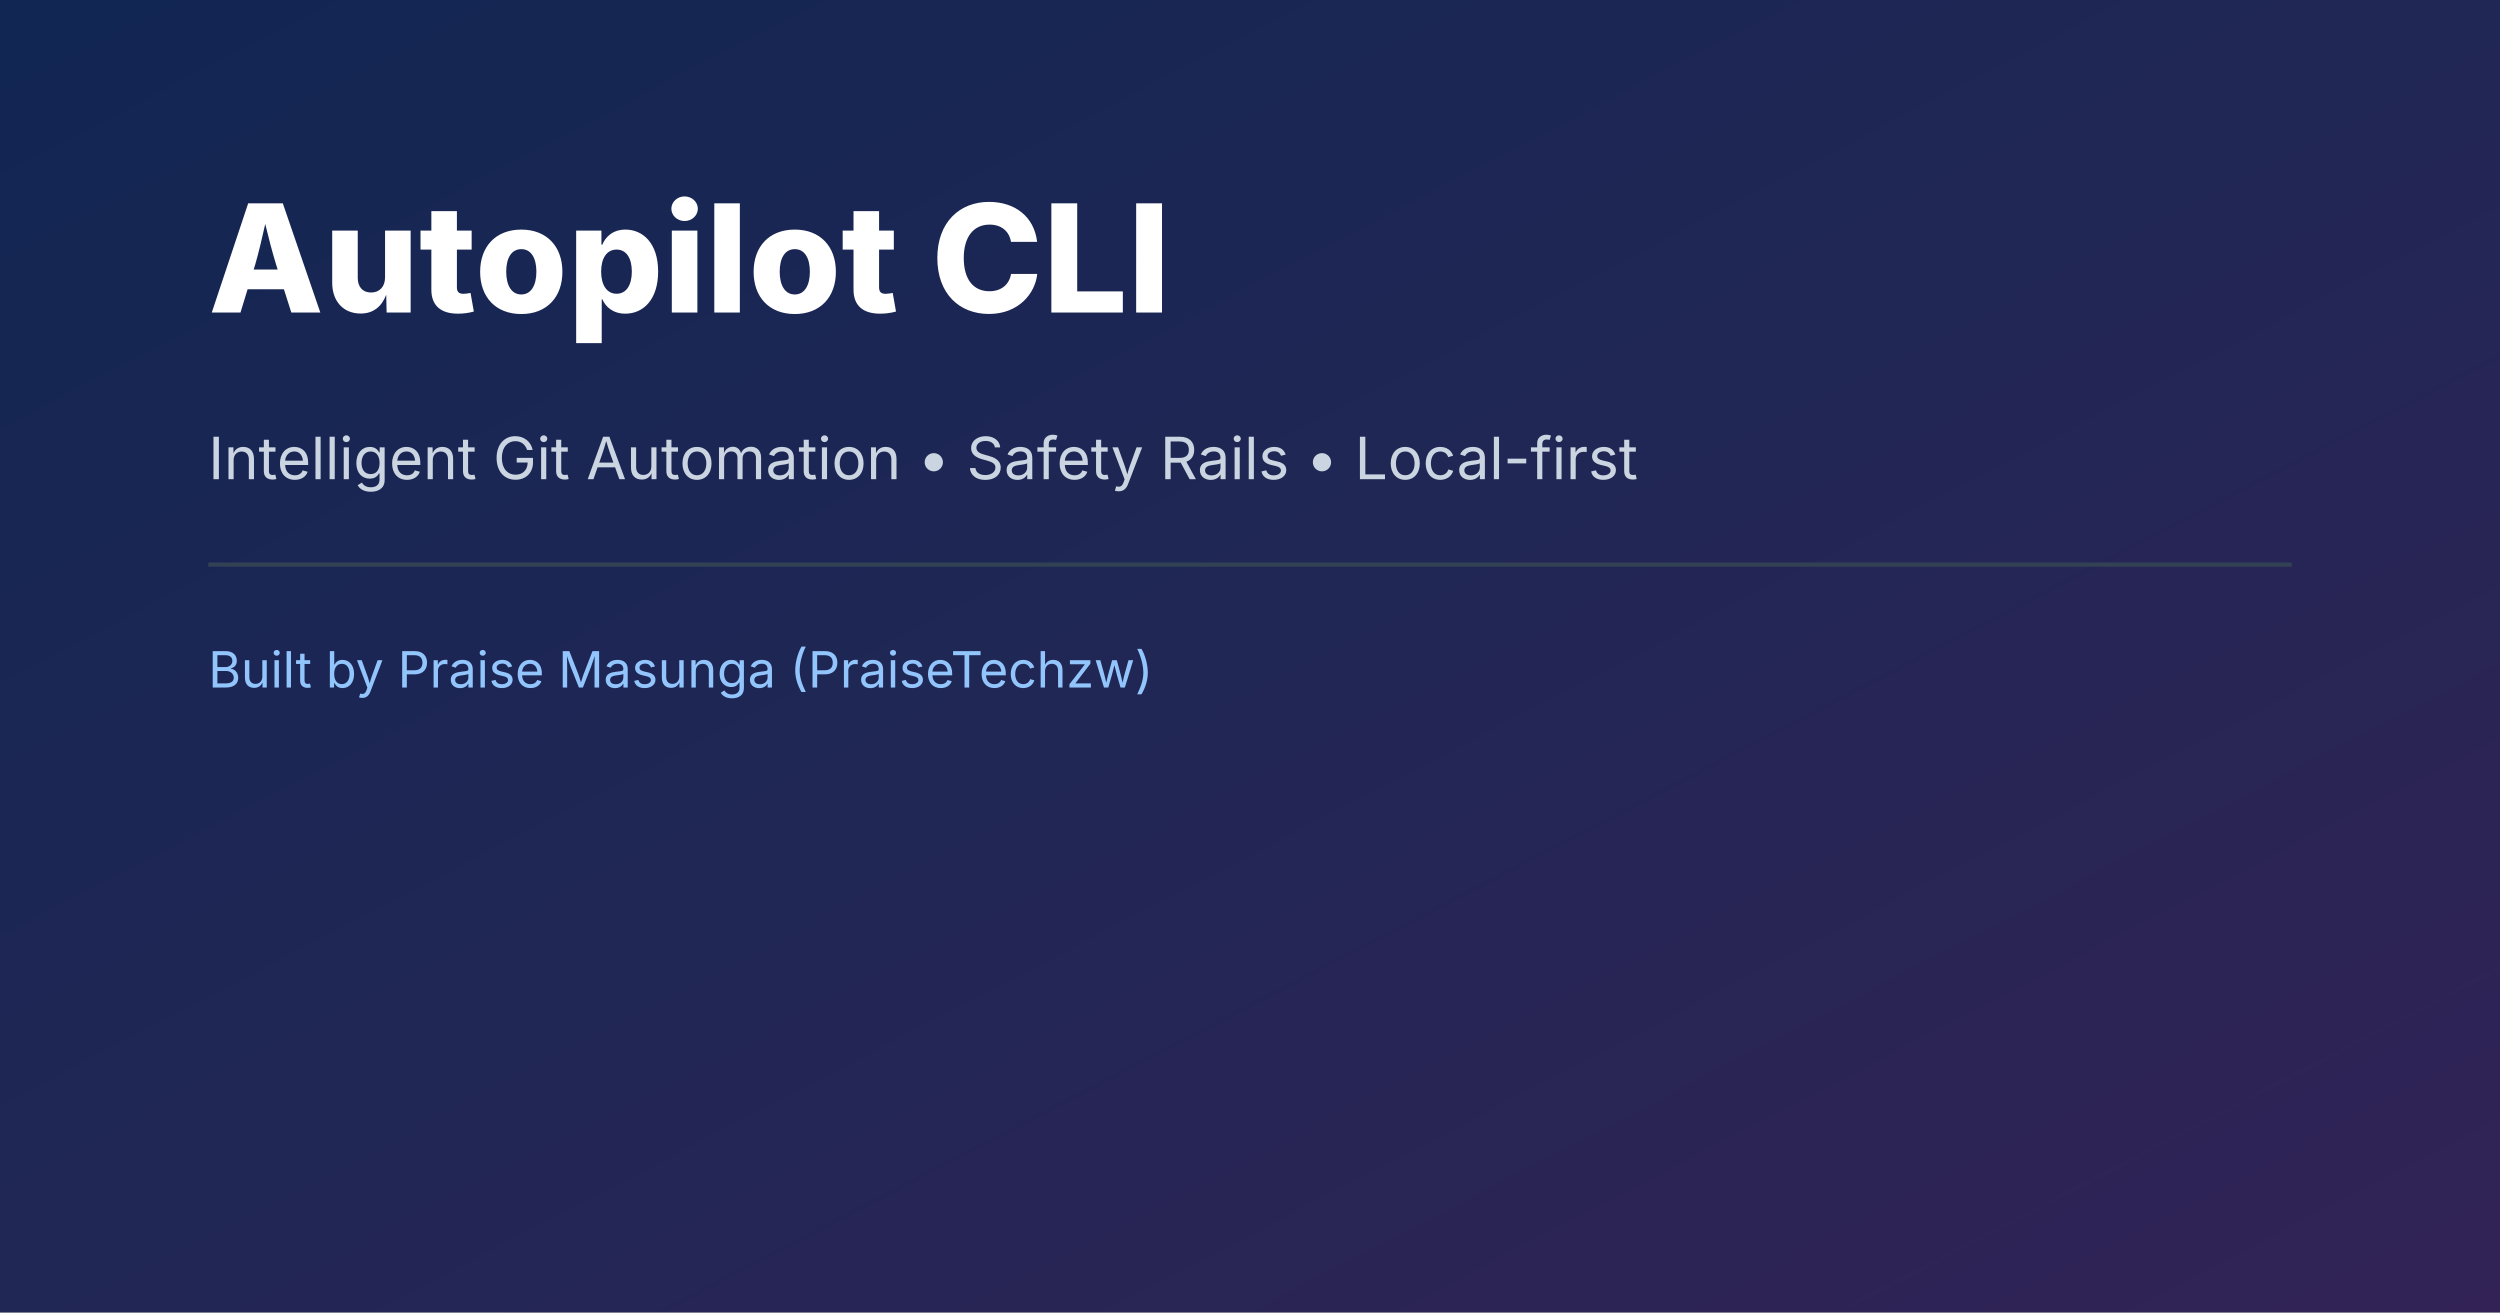
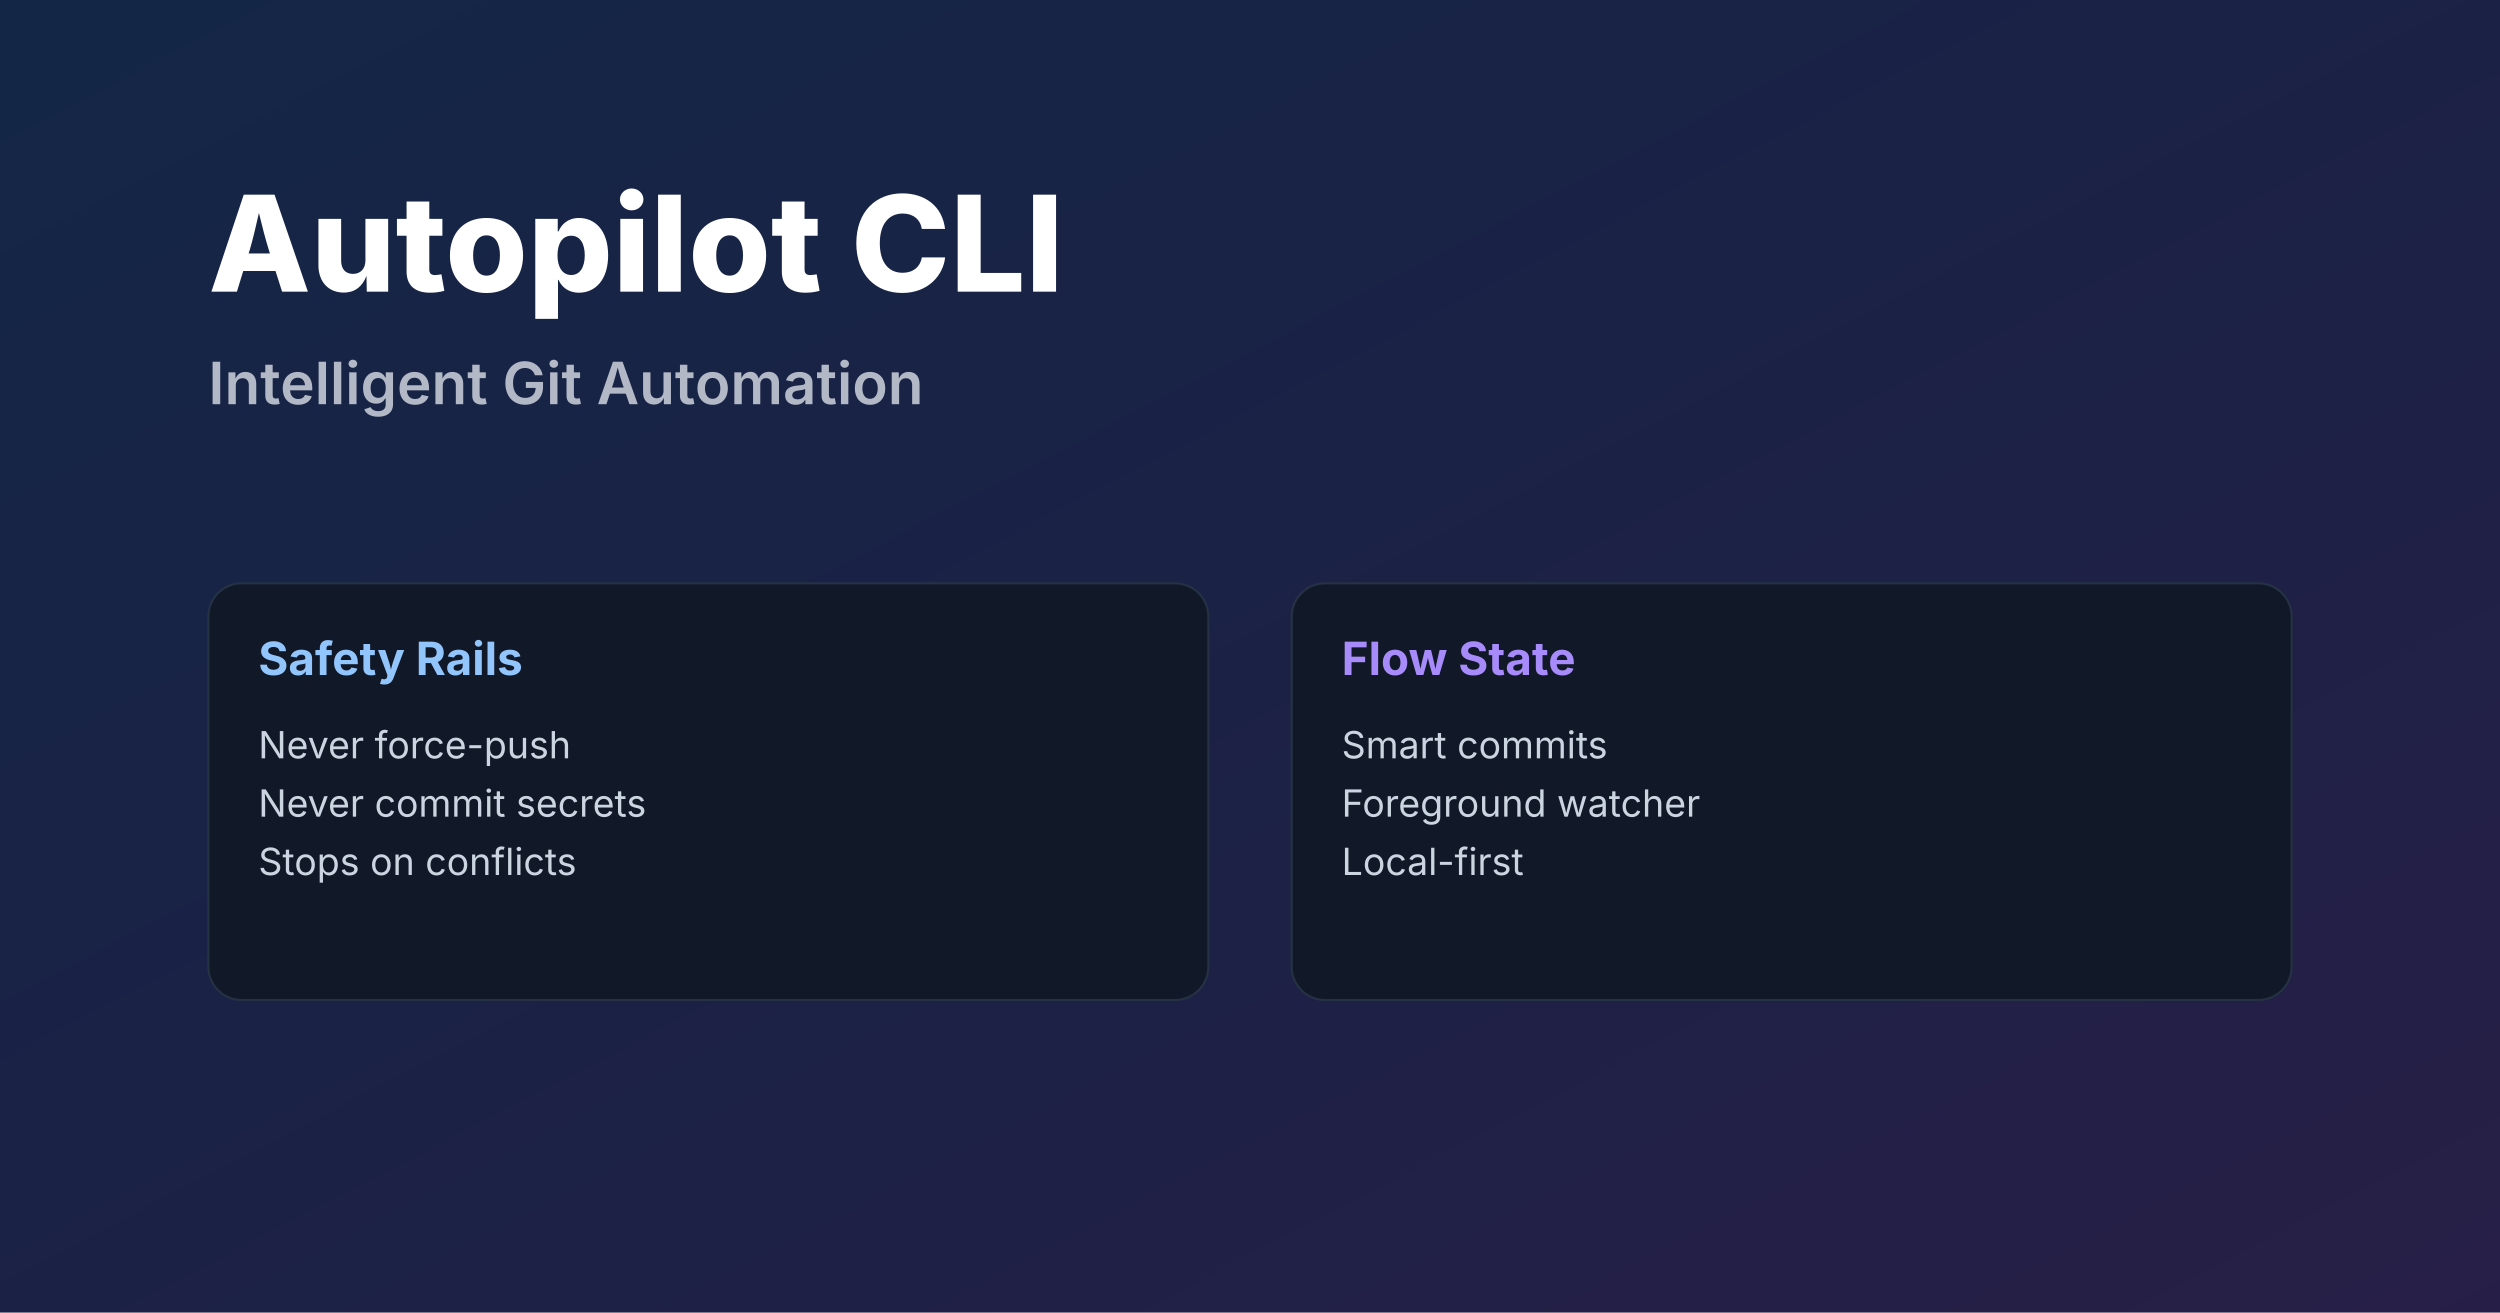
<svg xmlns="http://www.w3.org/2000/svg" width="1200" height="630" viewBox="0 0 1200 630">
  <defs>
    <linearGradient id="g" x1="0" y1="0" x2="1" y2="1">
-       <stop offset="0" stop-color="#2563eb" />
-       <stop offset="0.5" stop-color="#6366f1" />
-       <stop offset="1" stop-color="#a855f7" />
+       <stop offset="0%" stop-color="#3B82F6" />
+       <stop offset="50%" stop-color="#6366F1" />
+       <stop offset="100%" stop-color="#A855F7" />
    </linearGradient>
  </defs>
-   <rect width="1200" height="630" fill="#0b1220" />
-   <rect x="0" y="0" width="1200" height="630" fill="url(#g)" opacity="0.25" />
-   <g transform="translate(100, 150)">
-     <text x="0" y="0" font-size="72" font-family="Inter, Arial, sans-serif" fill="#ffffff" font-weight="800">
+   <rect width="1200" height="630" fill="#0B1220" />
+   <rect x="0" y="0" width="1200" height="630" fill="url(#g)" opacity="0.18" />
+   <g transform="translate(100, 140)">
+     <text x="0" y="0" font-family="Inter, Segoe UI, Arial, sans-serif" font-size="64" font-weight="800" fill="#FFFFFF">
      Autopilot CLI
    </text>
-     <text x="0" y="80" font-size="28" font-family="Inter, Arial, sans-serif" fill="#cbd5e1">
-       Intelligent Git Automation • Safety Rails • Local-first
-     </text>
-     <rect x="0" y="120" width="1000" height="2" fill="#334155" />
-     <text x="0" y="180" font-size="24" font-family="Inter, Arial, sans-serif" fill="#93c5fd">
-       Built by Praise Masunga (PraiseTechzw)
+     <text x="0" y="54" font-family="Inter, Segoe UI, Arial, sans-serif" font-size="28" font-weight="600" fill="#B3B8C6">
+       Intelligent Git Automation
    </text>
  </g>
+   <g transform="translate(100, 280)">
+     <rect x="0" y="0" width="480" height="200" rx="16" fill="#111827" stroke="#243244" />
+     <text x="24" y="44" font-family="Inter, Segoe UI, Arial, sans-serif" font-size="22" font-weight="700" fill="#93C5FD">
+       Safety Rails
+     </text>
+     <text x="24" y="84" font-family="Inter, Segoe UI, Arial, sans-serif" font-size="18" fill="#CBD5E1">Never force-push</text>
+     <text x="24" y="112" font-family="Inter, Segoe UI, Arial, sans-serif" font-size="18" fill="#CBD5E1">Never commit secrets</text>
+     <text x="24" y="140" font-family="Inter, Segoe UI, Arial, sans-serif" font-size="18" fill="#CBD5E1">Stops on conflicts</text>
+   </g>
+   <g transform="translate(620, 280)">
+     <rect x="0" y="0" width="480" height="200" rx="16" fill="#111827" stroke="#243244" />
+     <text x="24" y="44" font-family="Inter, Segoe UI, Arial, sans-serif" font-size="22" font-weight="700" fill="#A78BFA">
+       Flow State
+     </text>
+     <text x="24" y="84" font-family="Inter, Segoe UI, Arial, sans-serif" font-size="18" fill="#CBD5E1">Smart commits</text>
+     <text x="24" y="112" font-family="Inter, Segoe UI, Arial, sans-serif" font-size="18" fill="#CBD5E1">Foreground watcher</text>
+     <text x="24" y="140" font-family="Inter, Segoe UI, Arial, sans-serif" font-size="18" fill="#CBD5E1">Local-first</text>
+   </g>
</svg>
